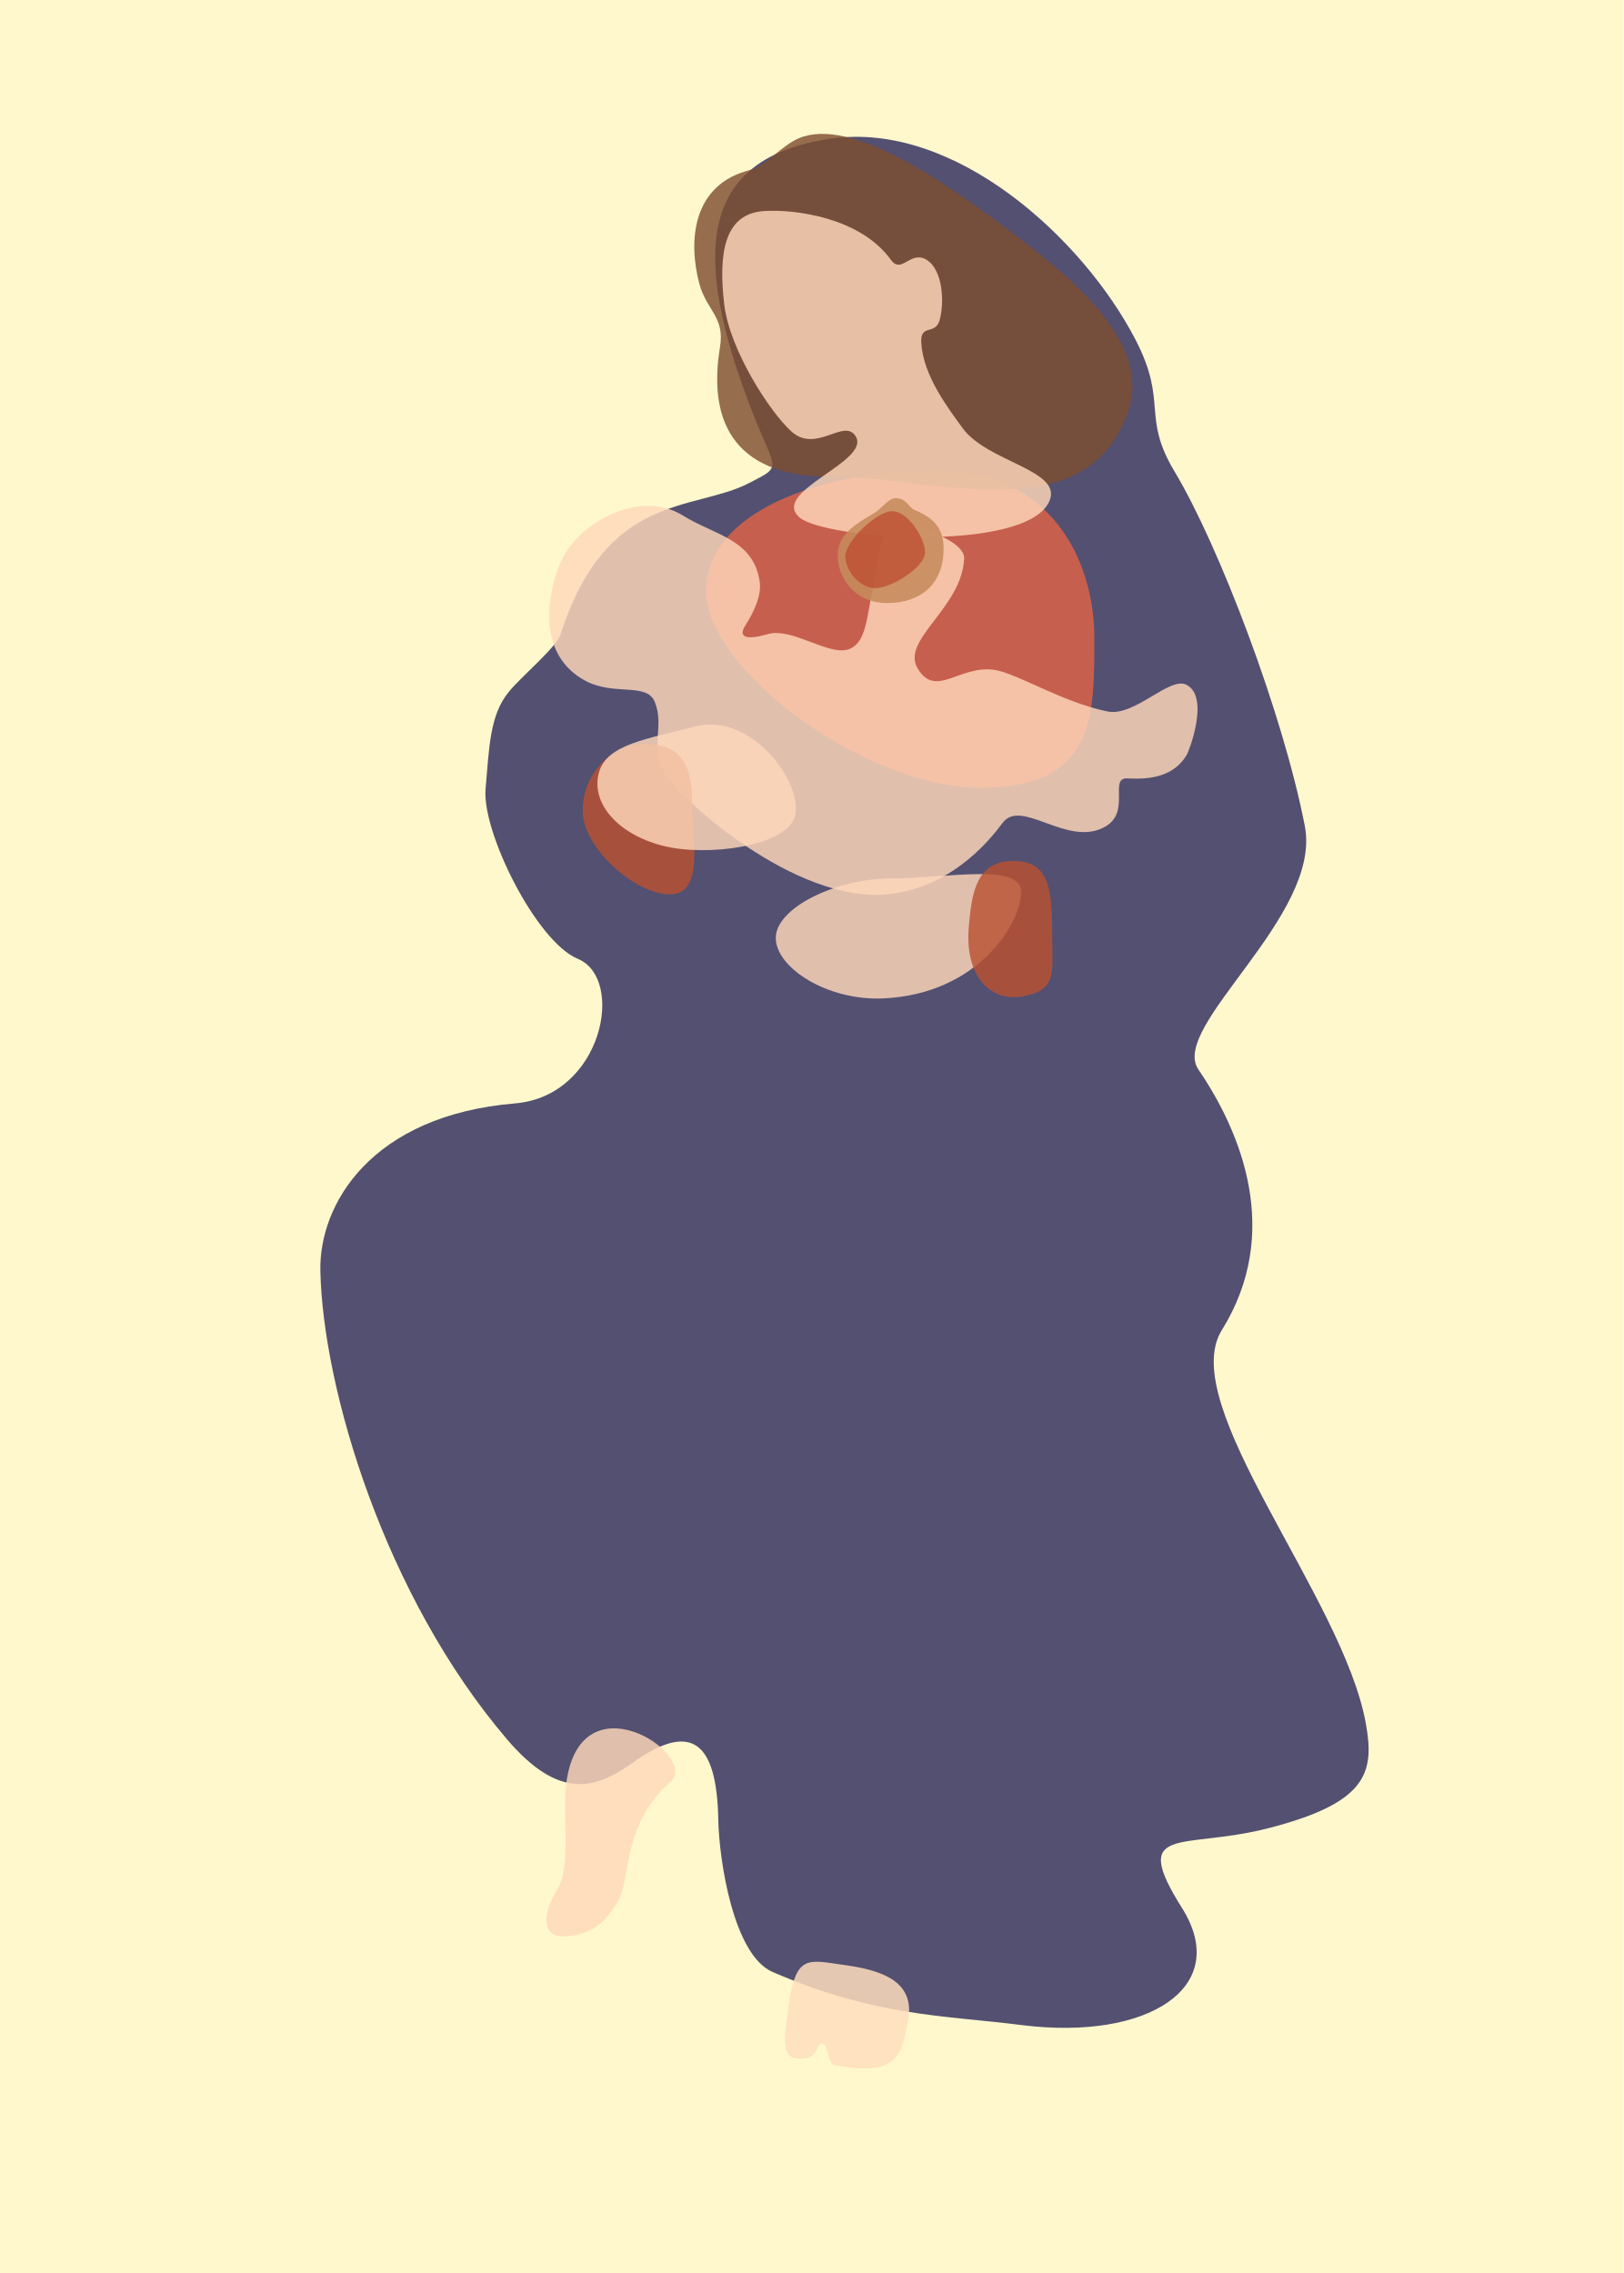
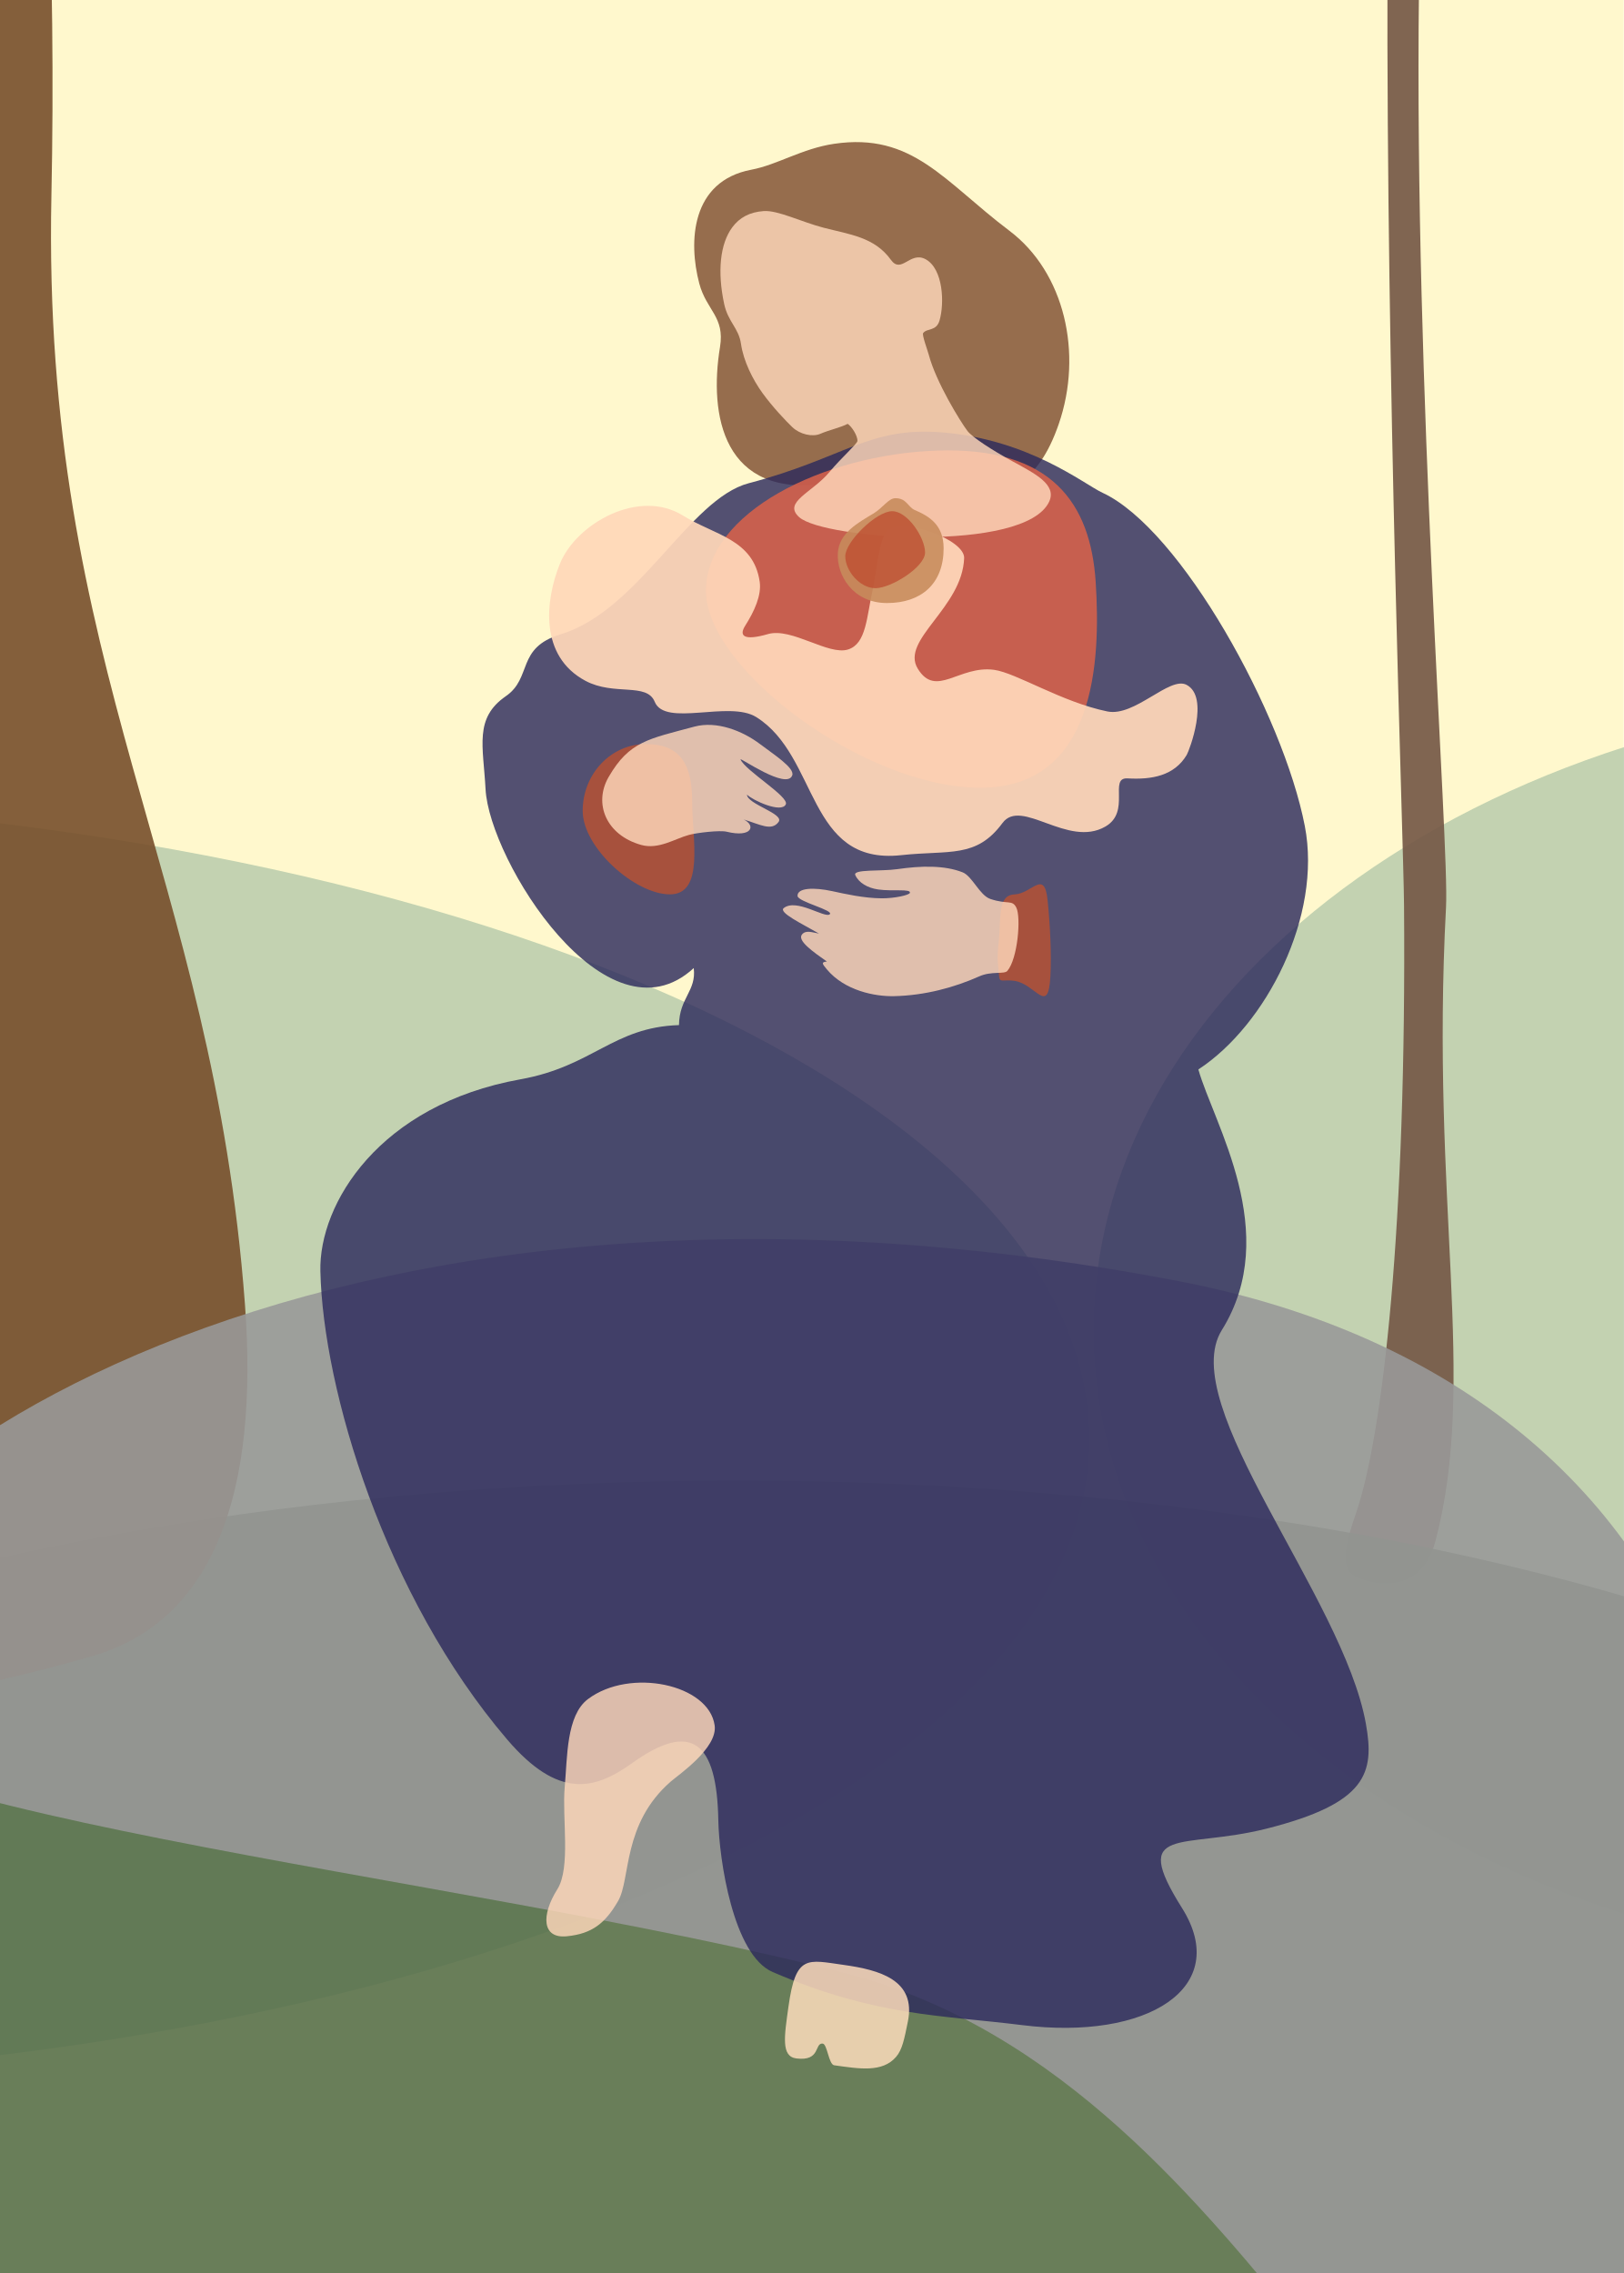
<svg xmlns="http://www.w3.org/2000/svg" width="2500" height="3500" id="svg2" version="1.1">
  <defs id="defs4" />
  <g id="layer1" transform="translate(0,2447.638)">
    <rect style="fill:#fff8cd;fill-opacity:1;fill-rule:evenodd;stroke:none" id="rect3753" width="2500" height="3500" x="0" y="-2447.638" />
  </g>
+   <g id="layer3">
+     <path style="fill:#81a991;fill-opacity:0.471;stroke:none" d="m 4463.775,2048.826 c 0,544.502 -622.311,985.909 -1389.97,985.909 -767.659,0 -1389.97,-441.406 -1389.97,-985.909 0,-544.503 622.311,-985.909 1389.97,-985.909 767.659,0 1389.97,441.406 1389.97,985.909 z" id="path3794" />
+     <path style="fill:#735745;fill-opacity:0.91;stroke:none" d="m 2226.376,1396.862 c -24.244,456.107 49.051,727.821 -16.198,975.798 -20.521,77.99 -83.962,68.287 -109.061,60.619 -31.215,-9.537 -40.672,-24.695 -14.016,-101.132 42.49,-121.843 78.666,-446.598 74.625,-939.325 -0.804,-97.993 -27.394,-803.967 -25.517,-1444.549 1.097,-374.433 -2.774,-597.979 13.395,-597.979 16.206,0 39.727,257.77 35.123,634.422 -7.592,621.193 46.842,1314.442 41.648,1412.147 z" id="path3800" />
+     <path id="path3791" d="m 1677.21,2216.165 c 0,544.502 -1034.772,985.909 -2311.229,985.909 -1276.456,0 -2311.229,-441.406 -2311.229,-985.909 0,-544.503 1034.773,-985.909 2311.229,-985.909 1276.456,0 2311.229,441.406 2311.229,985.909 z" style="fill:#81a991;fill-opacity:0.471;stroke:none" />
+     <path style="fill:#566f4b;fill-opacity:0.884;stroke:none" d="m 3515.331,3265.645 c 0,544.502 -1065.526,985.909 -2379.919,985.909 -1314.393,0 -2379.919,-441.406 -2379.919,-985.909 0,-544.503 1065.526,-985.909 2379.919,-985.909 1314.393,0 2379.919,441.406 2379.919,985.909 z" id="path3788" />
+     <path style="fill:#764d2a;fill-opacity:0.894;stroke:none" d="m 377.143,2008.572 c 21.365,286.913 -45.824,487.88 -237.059,542.283 -845.894,240.644 -351.359,-238.614 -381.471,-784.888 C -252.646,1561.703 -536.133,851.848 -549.954,113.977 -562.171,-538.211 -317.75,-1238.803 -152.899,-1248.177 19.557,-1257.984 93.424,-382.008 79.158,300.79 63.877,1032.192 327.619,1343.515 377.143,2008.572 z" id="path3797" />
+     <path transform="translate(1398.051,-8.081262)" style="fill:#999999;fill-opacity:0.889;stroke:none" d="M 1026.315,3742.437 C 776.68,4142.525 567.627,3219.446 -92.934,3047.452 -692.991,2891.211 -1752.804,2799.001 -1737.462,2602.985 c 24.244,-309.753 817.683,-878.862 2153.645,-622.254 869.654,167.041 1096.26,982.591 610.132,1761.706 z" id="path3766" />
+   </g>
  <g id="layer2">
-     <path style="fill:#2c2a5c;fill-opacity:0.815;stroke:none" d="m 2008.99,1272.056 c 26.826,138.581 -209.045,308.497 -163.92,374.692 66.06,96.905 129.326,251.684 36.111,401.378 -71.488,114.801 186.975,411.05 221.827,606.183 13.505,75.614 2.053,122.223 -152.597,161.389 -130.044,32.934 -211.99,-7.282 -130.478,122.388 77.003,122.497 -53.195,204.395 -246.375,180.196 -124.105,-15.546 -224.01,-13.076 -383.913,-81.723 -60.722,-26.068 -82.563,-173.29 -83.699,-234.166 -2.244,-120.18 -41.005,-153.367 -132.918,-87.364 -57.661,41.406 -113.486,55.55 -192.203,-36.582 -188.398,-220.503 -283.52,-539.143 -287.572,-721.292 -2.301,-103.405 78.876,-239.65 299.641,-258.103 134.809,-11.268 170.547,-192.102 96.664,-222.671 -64.162,-26.546 -147.615,-195.608 -141.975,-261.243 5.674,-66.037 6.755,-113.756 35.292,-149.231 19.246,-23.925 73.718,-68.837 80.209,-89.112 70.257,-219.451 205.011,-189.119 289.761,-232.733 53.368,-27.464 41.266,-18.093 6.075,-108.229 -96.105,-246.156 -82.709,-392.363 119.433,-422.239 192.031,-28.381 389.913,154.716 470.027,309.655 50.508,97.682 8.479,116.798 60.279,203.225 68.496,114.283 167.02,373.49 200.333,545.581 z" id="path3756" />
-     <path style="fill:#d7624b;fill-opacity:0.884;stroke:none" d="m 1684.935,982.7 c 0,120.505 1.643,230.315 -175.767,230.315 -177.41,0 -422.244,-182.541 -422.244,-303.046 0,-120.505 176.144,-185.868 353.553,-185.868 177.41,0 244.457,138.094 244.457,258.599 z" id="path3777" />
-     <path style="fill:#7e4e30;fill-opacity:0.815;stroke:none" d="M 1737.143,632.857 C 1672.345,820.463 1439.374,734.286 1280,734.286 c -159.374,0 -188.571,-95.724 -171.429,-200 7.676,-46.694 -20.913,-56.19 -31.924,-97.768 -17.019,-64.265 -11.885,-153.583 80.151,-175.19 20.137,-4.728 46.637,-37.238 73.202,-48.47 79.641,-33.673 223.562,66.546 324.193,142.517 84.849,64.056 220.598,168.483 182.95,277.483 z" id="path3780" />
-     <path style="fill:#ffd8ba;fill-opacity:0.82;stroke:none" d="m 1371.591,399.978 c 16.396,22.797 29.633,-13.997 53.726,-0.691 26.991,14.905 29.023,67.745 21.263,94.147 -6.77,23.036 -29.609,4.799 -28.143,33.83 2.585,51.176 41.835,101.757 63.609,131.871 38.384,53.086 156.301,64.693 133.21,113.543 -37.377,79.072 -346.402,58.058 -384.72,23.709 -44.373,-39.777 110.378,-85.543 87.053,-124.3 -17.723,-29.449 -60.629,26.978 -99.114,-7.706 -32.753,-29.518 -95.361,-125.457 -103.537,-196.454 -9.204,-79.928 1.105,-138.75 60.983,-142.922 46.942,-3.27 148.692,9.656 195.669,74.973 z" id="path3759" />
-     <path style="fill:#ffd8ba;fill-opacity:0.82;stroke:none" d="m 1169.67,895.742 c 3.03,20.807 -8.183,45.481 -22.267,67.646 -10.331,16.26 -1.469,23.528 35.044,12.969 36.421,-10.533 92.94,33.326 123.289,23.717 28.328,-8.97 28.427,-49.796 38.424,-94.847 6.318,-28.47 8.828,-75.619 22.441,-88.021 23.146,-21.087 118.929,13.406 117.866,42.141 -2.841,76.828 -98.398,125.863 -71.488,170.159 28.023,46.128 63.628,-5.389 117.522,1.904 34.068,4.611 104.373,49.779 174.556,64.093 42.119,8.59 95.57,-54.602 121.748,-41.027 36.027,18.682 4.115,101.663 0.315,108.015 -19.299,32.252 -53.892,38.231 -91.05,36.083 -29.597,-1.711 5.61,51.122 -34.061,74.123 -57.861,33.547 -129.373,-44.894 -158.526,-5.394 -40.43,54.78 -99.93,101.391 -174.689,109.504 -145.314,15.77 -323.638,-149.606 -344.505,-184.112 -25.477,-42.129 -0.285,-72.737 -16.245,-112.06 -12.238,-30.155 -62.423,-8.716 -106.608,-32.276 -70.995,-37.855 -62.434,-123.206 -39.31,-180.364 24.905,-61.561 121.393,-116.646 189.614,-73.996 48.083,30.061 108.359,36.029 117.93,101.744 z" id="path3762" />
+     <path style="fill:#7e4e30;fill-opacity:0.815;stroke:none" d="m 1630.067,653.06 c -64.798,187.606 -198.522,67.652 -356.127,91.327 -161.394,24.244 -182.511,-105.826 -165.368,-210.102 7.676,-46.694 -20.913,-56.19 -31.924,-97.768 -17.019,-64.265 -12.743,-157.636 80.151,-175.19 40.137,-7.585 78.15,-32.623 127.487,-39.899 120.856,-17.821 169.276,57.974 269.907,133.945 84.849,64.056 113.522,188.686 75.874,297.686 z" id="path3780" />
+     <path style="fill:#2c2a5c;fill-opacity:0.815;stroke:none" d="m 2008.99,1272.056 c 26.826,138.581 -59.542,306.477 -163.92,374.692 23.203,82.62 129.326,251.684 36.111,401.378 -71.488,114.801 186.975,411.05 221.827,606.183 13.505,75.614 2.053,122.223 -152.597,161.389 -130.044,32.934 -211.99,-7.282 -130.478,122.388 77.003,122.497 -53.195,204.395 -246.375,180.196 -124.105,-15.546 -224.01,-13.076 -383.913,-81.723 -60.722,-26.068 -82.563,-173.29 -83.699,-234.166 -2.244,-120.18 -41.005,-153.367 -132.918,-87.364 -57.661,41.406 -113.486,55.55 -192.203,-36.582 -188.398,-220.503 -283.52,-539.143 -287.572,-721.292 -2.301,-103.405 90.167,-256.082 308.212,-295.246 111.466,-20.02 142.664,-80.305 243.926,-83.448 0.604,-42.364 26.991,-52.223 22.737,-87.794 -134.162,123.454 -314.758,-165.608 -320.547,-275.528 -3.486,-66.189 -17.855,-109.288 31.252,-143.17 41.188,-28.418 15.534,-74.395 84.249,-95.173 121.146,-36.632 197.571,-208.532 289.761,-232.733 147.939,-38.836 184.363,-87.74 298.813,-78.127 133.583,11.219 217.19,79.537 245.884,92.864 120.84,56.124 278.137,341.165 311.45,513.256 z" id="path3756" />
+     <path style="fill:#d7624b;fill-opacity:0.884;stroke:none" d="m 1686.955,895.827 c 8.081,122.525 -0.377,317.188 -177.787,317.188 -177.41,0 -422.244,-182.541 -422.244,-303.046 0,-120.505 180.184,-210.112 355.574,-216.173 177.304,-6.127 236.526,81.787 244.457,202.031 z" id="path3777" />
+     <path style="fill:#ffd8ba;fill-opacity:0.82;stroke:none" d="m 1371.591,399.978 c 16.396,22.797 29.633,-13.997 53.726,-0.691 26.991,14.905 29.023,67.745 21.263,94.147 -5.061,17.22 -19.101,11.377 -25.256,19.456 -2.079,2.728 6.846,26.474 8.729,33.567 11.171,42.084 48.763,103.071 59.568,117.224 7.445,9.752 38.541,29.838 68.773,46.354 35.444,19.363 69.323,36.28 56.861,62.643 -37.377,79.072 -346.402,58.058 -384.72,23.709 -25.938,-23.252 20.053,-37.586 46.765,-69.808 17.732,-21.39 42.431,-43.07 42.813,-47.421 0.678,-7.722 -8.771,-22.553 -14.99,-26.529 -10.33,5.555 -29.068,9.636 -41.86,15.273 -12.19,5.371 -31.535,1.062 -43.274,-10.087 -9.2,-8.737 -30.485,-31.082 -46.001,-52.541 -15.087,-20.865 -29.363,-49.412 -33.126,-75.874 -3.446,-24.229 -20.013,-33.763 -25.925,-61.474 -10.619,-49.772 -6.352,-92.599 12.63,-118.037 11.027,-14.777 26.35,-23.352 48.352,-24.885 21.69,-1.511 57.608,16.598 91.891,25.574 39.913,10.45 78.508,14.263 103.779,49.399 z" id="path3759" />
+     <path style="fill:#ffd8ba;fill-opacity:0.926;stroke:none" d="m 1169.67,895.742 c 3.03,20.807 -8.183,45.481 -22.267,67.646 -10.331,16.26 -1.469,23.528 35.044,12.969 36.421,-10.533 92.94,33.326 123.289,23.717 28.328,-8.97 28.427,-49.796 38.424,-94.847 6.318,-28.47 8.828,-75.619 22.441,-88.021 23.146,-21.087 118.929,13.406 117.866,42.141 -2.841,76.828 -98.398,125.863 -71.488,170.159 28.023,46.128 63.628,-5.389 117.522,1.904 34.068,4.611 104.373,49.779 174.556,64.093 42.119,8.59 95.57,-54.602 121.748,-41.027 36.027,18.682 4.115,101.663 0.315,108.015 -19.299,32.252 -53.892,38.231 -91.05,36.083 -29.597,-1.711 5.61,51.122 -34.061,74.123 -57.861,33.547 -129.373,-44.894 -158.526,-5.394 -40.43,54.78 -81.358,41.391 -156.118,49.504 -145.314,15.77 -126.495,-152.463 -223.077,-212.684 -41.777,-26.049 -140.285,15.835 -156.245,-23.489 -12.238,-30.155 -62.423,-8.716 -106.608,-32.276 -70.995,-37.855 -62.434,-123.206 -39.31,-180.364 24.905,-61.561 121.393,-116.646 189.614,-73.996 48.083,30.061 108.359,36.029 117.93,101.744 z" id="path3762" />
    <path style="fill:#ba5132;fill-opacity:0.815;stroke:none" d="m 1102.857,1274.286 c 0,56.806 19.365,142.857 -34.286,142.857 -53.651,0 -134.286,-71.765 -134.286,-128.571 0,-56.806 43.492,-102.857 97.143,-102.857 53.651,0 71.428,31.765 71.428,88.571 z" id="path3783" transform="translate(-37.14286,-40)" />
-     <path style="fill:#ffd8ba;fill-opacity:0.82;stroke:none" d="m 1223.822,1257.276 c -12.55,45.25 -134.377,62.995 -204.287,44.784 -69.91,-18.211 -109.487,-66.169 -97.65,-111.61 11.837,-45.441 77.313,-52.642 147.045,-71.523 88.062,-23.844 168.871,87.945 154.892,138.349 z" id="path3765" />
-     <path style="fill:#ffd8ba;fill-opacity:0.82;stroke:none" d="m 1572.127,1373.862 c 0,46.055 -64.64,156.969 -212.561,163.509 -85.705,3.789 -165.144,-47.145 -165.144,-93.2 0,-46.055 92.436,-91.565 178.225,-91.565 85.788,0 199.481,-24.799 199.481,21.256 z" id="path3768" />
-     <path style="fill:#ffd8ba;fill-opacity:0.82;stroke:none" d="m 1032.563,2743.394 c -74.73,65.279 -61.252,150.137 -80.911,183.879 -19.572,33.593 -39.358,50.388 -79.2,54.264 -38.047,3.702 -39.503,-32.453 -14.298,-72.505 20.911,-33.229 8.478,-107.594 12.726,-154.207 16.41,-180.067 207.866,-51.773 161.682,-11.431 z" id="path3771" />
+     <path style="fill:#ffd8ba;fill-opacity:0.82;stroke:none" d="m 1209.853,1238.573 c -6.786,14.297 -51.203,-6.41 -59.749,-14.966 0.437,14.806 57.947,29.287 48.632,42.02 -10.869,14.858 -28.868,3.606 -53.733,-3.773 19.021,9.091 13.137,28.472 -26.195,18.839 -10.267,-2.514 -45.14,1.404 -58.179,4.939 -21.707,5.885 -46.744,22.904 -73.419,15.418 -54.174,-15.205 -73.637,-63.864 -50.173,-104.539 32.04,-55.543 62.161,-58.703 131.893,-77.584 34.562,-9.358 74.435,6.462 101.471,26.977 20.841,15.815 53.528,36.624 49.387,47.999 -8.412,23.106 -81.181,-28.375 -79.636,-24.567 6.962,17.167 75.3,57.441 69.702,69.237 z" id="path3765" />
+     <path style="fill:#ffd8ba;fill-opacity:0.82;stroke:none" d="m 1032.563,2743.394 c -74.73,65.279 -61.252,150.137 -80.911,183.879 -19.572,33.593 -39.358,50.388 -79.2,54.264 -38.047,3.702 -39.503,-32.453 -14.298,-72.505 20.911,-33.229 7.049,-110.451 11.297,-157.064 4.199,-46.081 2.21,-110.505 35.913,-135.769 64.894,-48.644 186.191,-22.738 194.963,40.683 4.834,34.945 -56.157,76.371 -67.765,86.512 z" id="path3771" />
    <path style="fill:#c78b5c;fill-opacity:0.884;stroke:none" d="m 1452.857,844.286 c 0,54.44 -34.281,84.286 -87.143,84.286 -52.861,0 -77.896,-43.279 -75.714,-77.143 1.996,-30.975 31.024,-46.387 55.145,-60.944 14.149,-8.539 22.862,-23.342 33.426,-23.342 17.649,0 18.936,13.482 29.949,18.243 21.973,9.499 44.337,22.636 44.337,58.9 z" id="path3774" />
-     <path style="fill:#ba5132;fill-opacity:0.815;stroke:none" d="m 1620,1438.571 c 0,59.173 8.605,85.735 -45.714,95.714 -46.657,8.571 -88.571,-27.97 -82.857,-104.286 4.418,-59.008 13.343,-104.286 68.571,-104.286 55.228,0 60,42.255 60,112.857 z" id="path3786" />
+     <path style="fill:#ba5132;fill-opacity:0.815;stroke:none" d="m 1612.929,1386.043 c 3.812,36.517 6.208,83.288 4.307,117.512 -3.408,61.37 -22.508,11.575 -55.266,6.791 -18.213,-2.66 -22.877,3.979 -23.785,-7.972 -1.522,-20.008 -3.744,-22.863 -0.288,-54.192 3.685,-33.413 -2.873,-69.843 24.125,-70.951 26.79,-1.099 45.858,-39.567 50.909,8.812 z" id="path3786" />
    <path style="fill:#ffdebd;fill-opacity:0.841;stroke:none" d="m 1397.823,3112.798 c -5.451,26.826 -8.616,43.417 -18.179,54.445 -21.301,24.564 -56.752,18.268 -95.268,12.9 -8.527,-1.188 -10.619,-32.805 -17.751,-33.402 -13.031,-1.091 -2.662,27.521 -40.436,22.886 -23.931,-2.936 -18.595,-34.134 -12.209,-79.958 11.243,-80.673 29.022,-71.882 84.83,-64.104 55.808,7.778 111.975,23.444 99.014,87.233 z" id="path3793" />
    <path style="fill:#bd482d;fill-opacity:0.704;stroke:none" d="m 1424.286,850.714 c 0,22.486 -52.365,55 -76.428,55 -24.064,0 -46.429,-26.8 -46.429,-49.286 0,-22.486 48.079,-69.286 72.143,-69.286 24.064,0 50.714,41.086 50.714,63.571 z" id="path3796" />
+     <path style="fill:#ffd8ba;fill-opacity:0.82;stroke:none" d="m 1564.781,1397.535 c 7.531,15.04 2.147,78.934 -13.822,97.499 -4.716,5.482 -24.518,0.018 -43.047,8.299 -38.215,17.078 -83.671,29.522 -131.478,30.568 -29.162,0.638 -75.818,-8.262 -103.436,-41.342 -7.352,-8.806 -8.857,-11.088 0.141,-11.947 -21.297,-15.073 -46.574,-32.502 -38.11,-41.997 6.093,-6.836 15.429,-2.808 25.955,-1.091 -25.622,-14.864 -62.901,-32.483 -54.253,-39.284 19.486,-15.323 62.83,15.772 70.628,9.722 7.958,-6.174 -49.075,-19.34 -49.422,-28.369 -0.486,-12.643 25.175,-13.534 53.541,-7.365 19.255,4.187 48.58,10.9 76.378,11.021 19.373,0.084 42.046,-4.87 43.059,-8.388 1.917,-6.655 -26.734,-2.057 -48.821,-5.234 -16.005,-2.302 -29.761,-10.008 -35.229,-22.097 -4.268,-9.436 40.096,-5.616 64.598,-9.188 37.054,-5.401 72.835,-6.084 100.609,4.864 14.9,5.873 26.198,35.483 42.74,41.026 26.768,8.97 33.608,0.599 39.97,13.304 z" id="path3768" />
  </g>
</svg>
